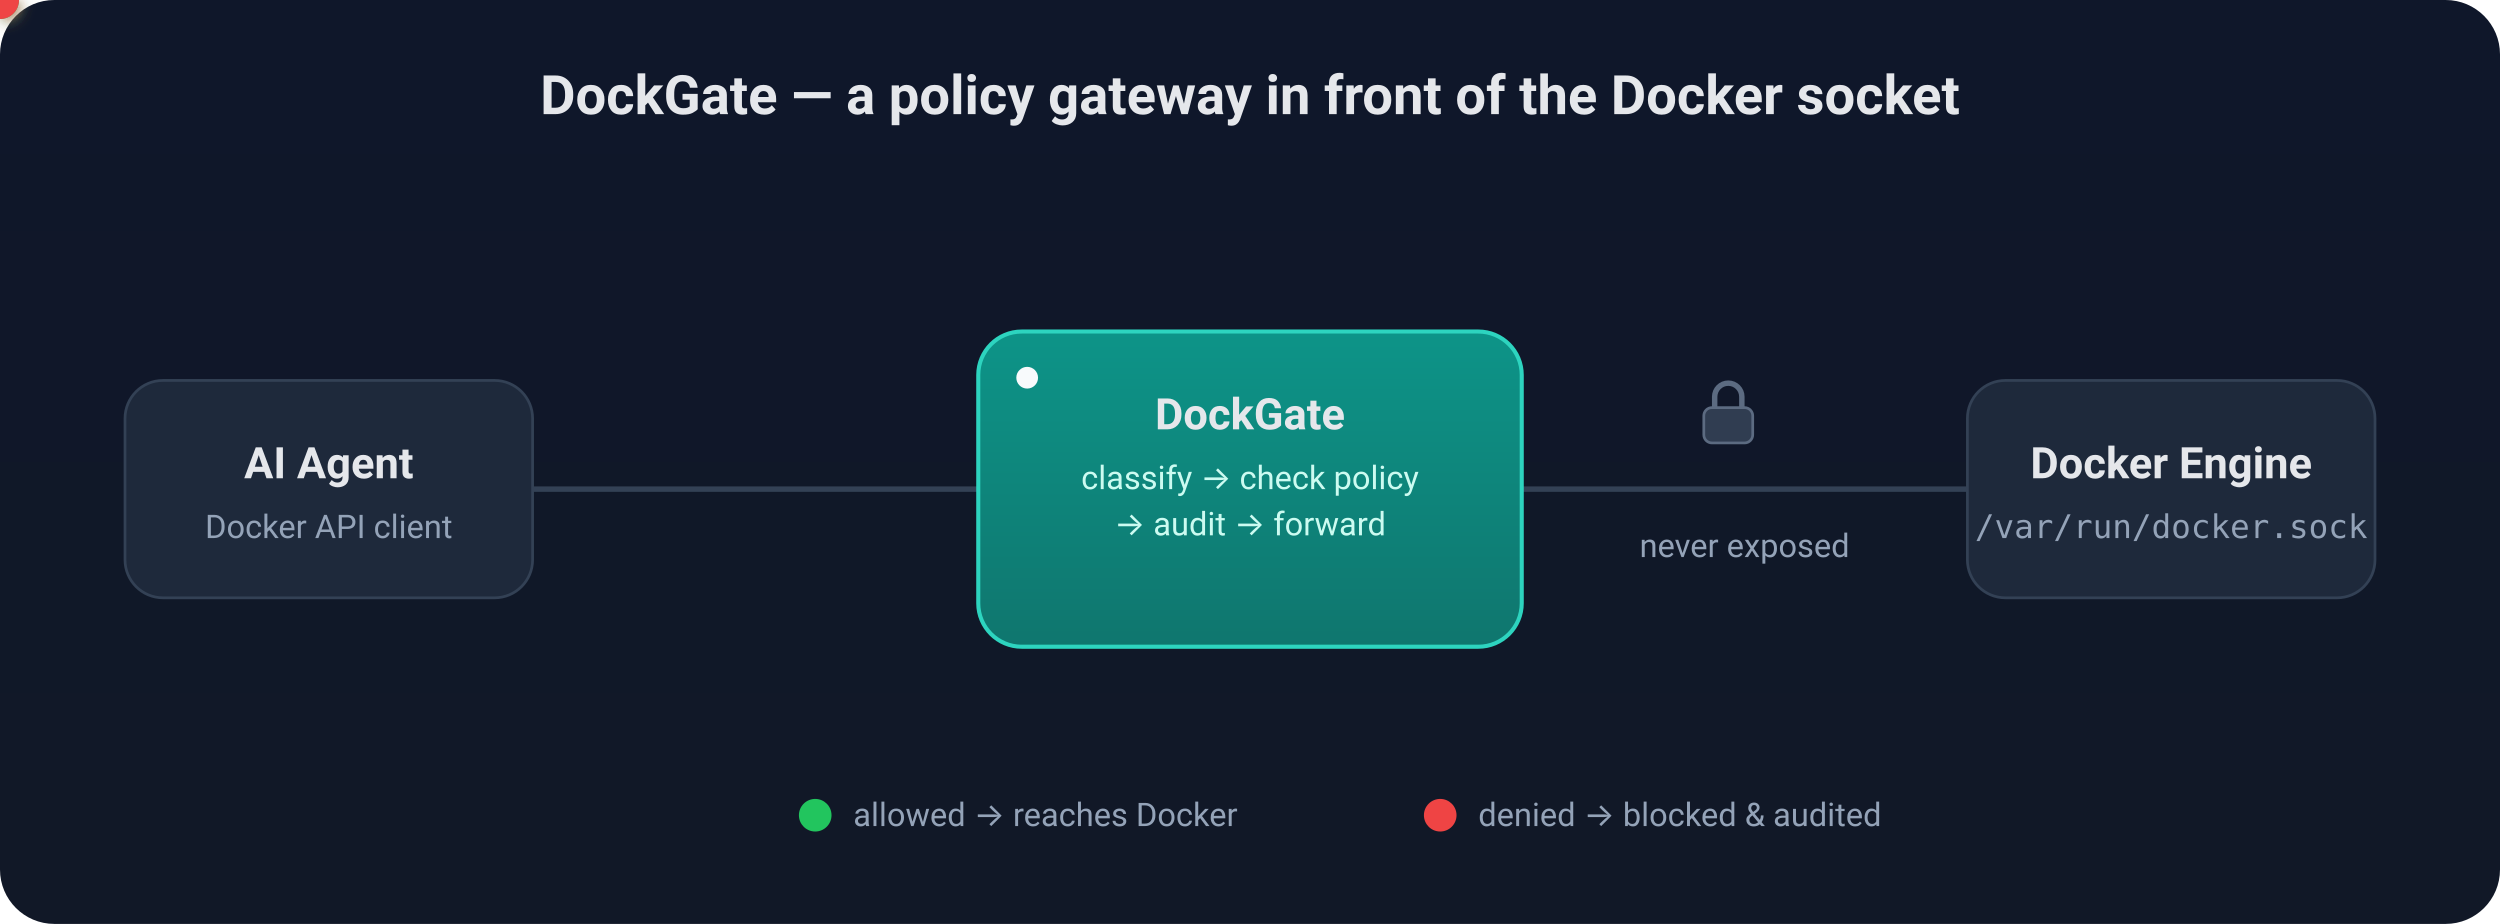
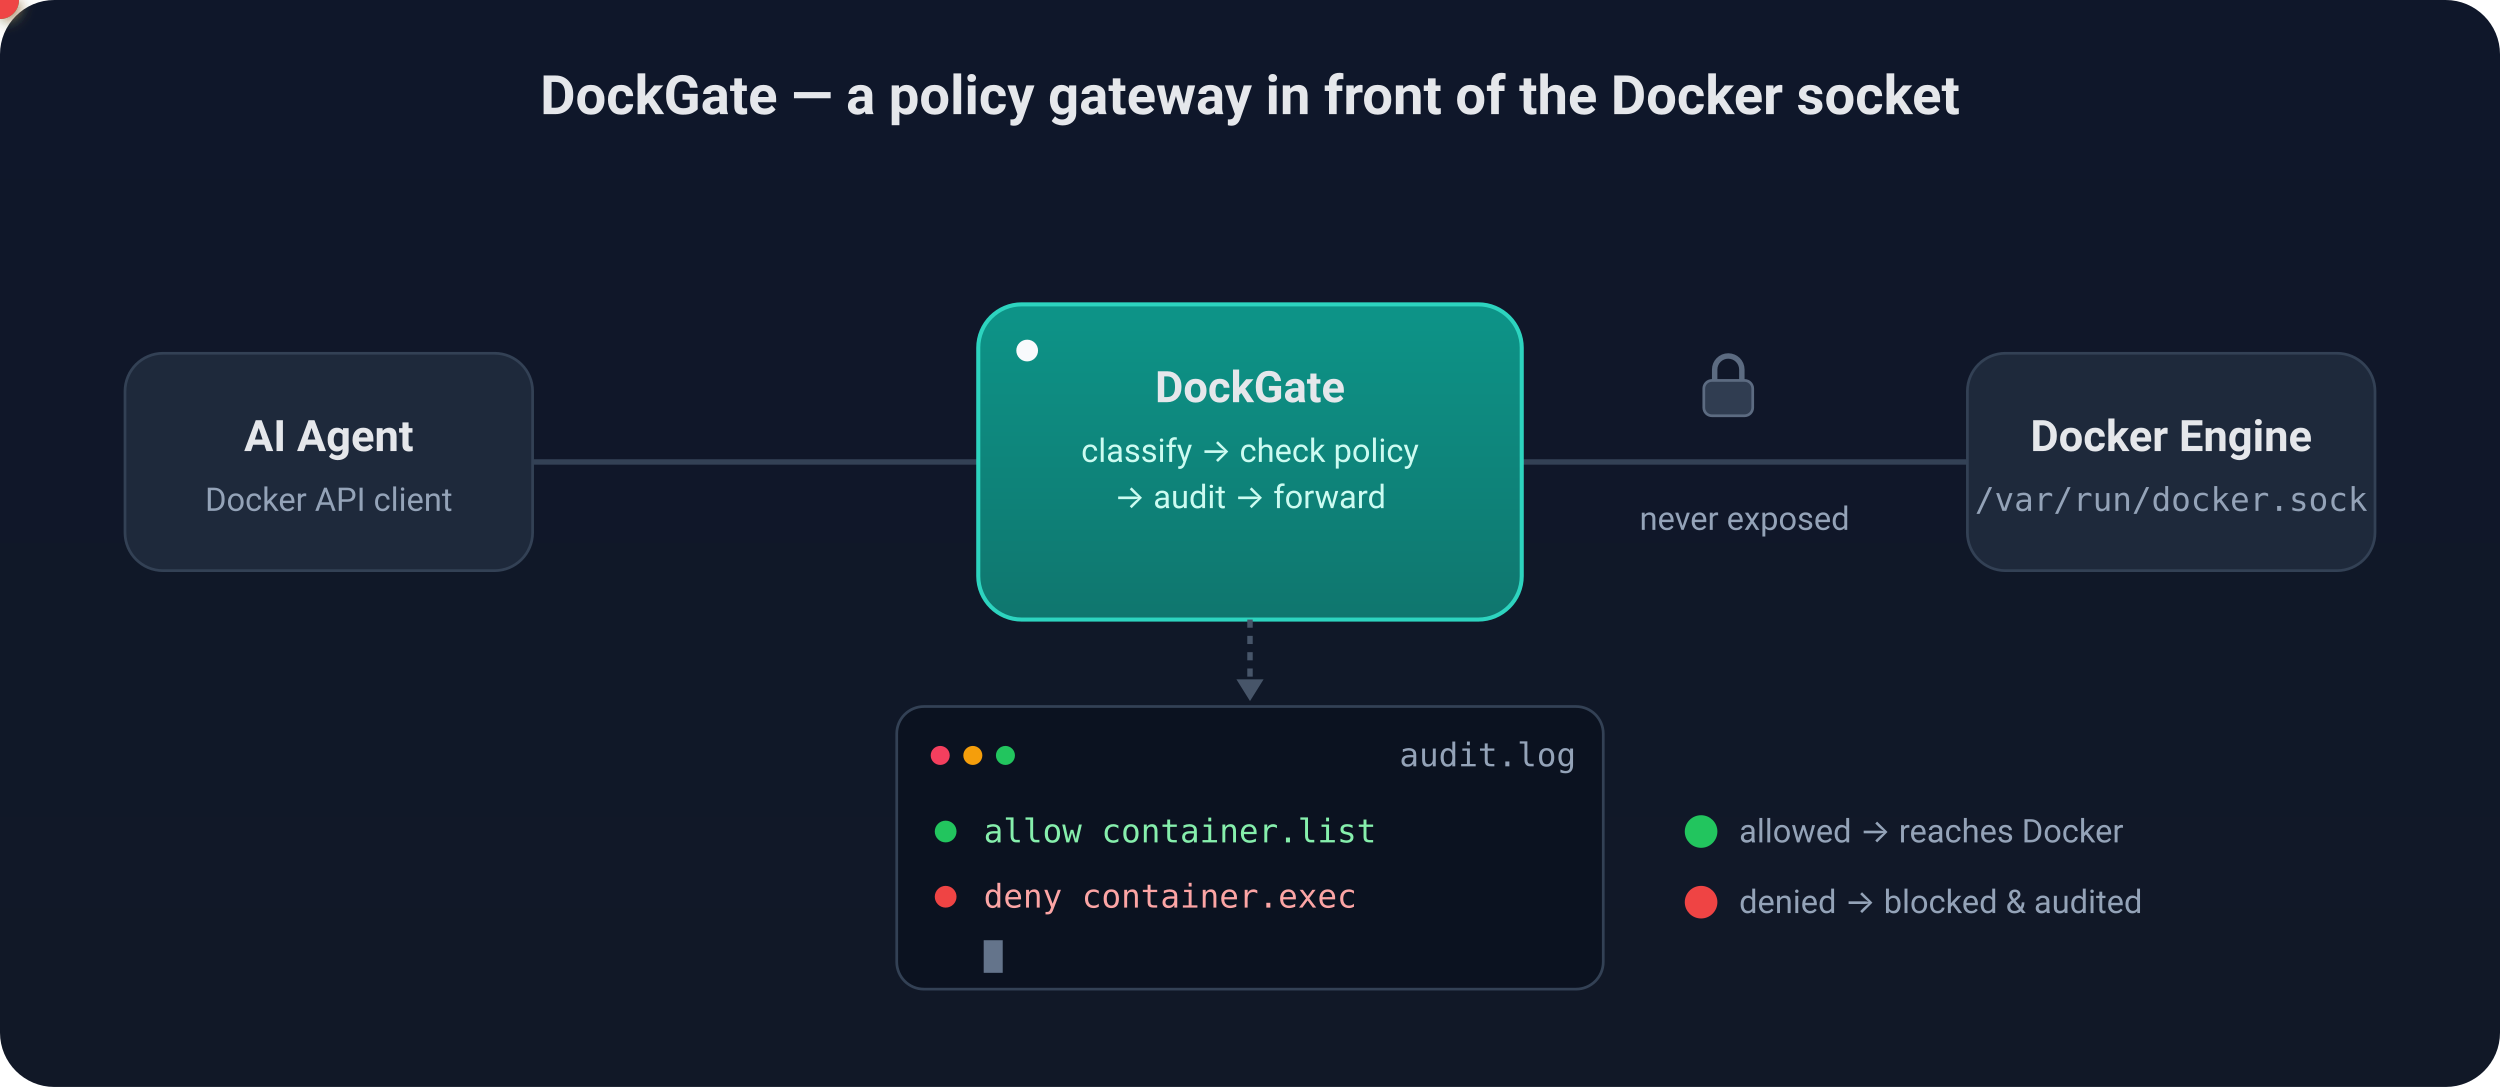
- <svg xmlns="http://www.w3.org/2000/svg" viewBox="0 0 920 340" width="920" height="340" font-family="ui-sans-serif, system-ui, -apple-system, 'Segoe UI', Roboto, sans-serif" role="img" aria-label="Architecture: an AI agent sends Docker requests to DockGate, which checks each against policy and audits it, forwarding only approved requests to the Docker Engine.">
+ <svg xmlns="http://www.w3.org/2000/svg" viewBox="0 0 920 400" width="920" height="400" font-family="ui-sans-serif, system-ui, -apple-system, 'Segoe UI', Roboto, sans-serif" role="img" aria-label="Architecture: an AI agent sends Docker requests to DockGate, which checks each against policy and writes an audit log line, forwarding only approved requests to the Docker Engine.">
  <defs>
    <linearGradient id="bg" x1="0" y1="0" x2="0" y2="1">
      <stop offset="0" stop-color="#0f172a" />
      <stop offset="1" stop-color="#111827" />
    </linearGradient>
    <linearGradient id="gate" x1="0" y1="0" x2="0" y2="1">
      <stop offset="0" stop-color="#0d9488" />
      <stop offset="1" stop-color="#0f766e" />
    </linearGradient>
    <filter id="soft" x="-50%" y="-50%" width="200%" height="200%">
      <feGaussianBlur stdDeviation="3" result="b" />
      <feMerge>
        <feMergeNode in="b" />
        <feMergeNode in="SourceGraphic" />
      </feMerge>
    </filter>
    <style>
-       .card  { rx:14; }
      .title { fill:#e5e7eb; font-weight:700; }
      .sub   { fill:#94a3b8; font-size:12px; }
      .lbl   { fill:#e5e7eb; font-size:16px; font-weight:600; }
      .mono  { font-family: ui-monospace, SFMono-Regular, Menlo, monospace; }
    </style>
  </defs>
-   <rect x="0" y="0" width="920" height="340" rx="20" fill="url(#bg)" />
+   <rect x="0" y="0" width="920" height="400" rx="20" fill="url(#bg)" />
  <text x="460" y="42" text-anchor="middle" class="title" font-size="20">DockGate — a policy gateway in front of the Docker socket</text>
-   <line x1="196" y1="180" x2="360" y2="180" stroke="#334155" stroke-width="2" />
-   <line x1="560" y1="180" x2="724" y2="180" stroke="#334155" stroke-width="2" />
-   <g transform="translate(636,150)" opacity="0.9">
+   <line x1="196" y1="170" x2="360" y2="170" stroke="#334155" stroke-width="2" />
+   <line x1="560" y1="170" x2="724" y2="170" stroke="#334155" stroke-width="2" />
+   <g transform="translate(636,140)" opacity="0.9">
    <rect x="-9" y="0" width="18" height="13" rx="3" fill="#334155" stroke="#64748b" />
    <path d="M -5 0 v -4 a 5 5 0 0 1 10 0 v 4" fill="none" stroke="#64748b" stroke-width="2" />
  </g>
-   <text x="642" y="205" text-anchor="middle" class="sub">never exposed</text>
+   <text x="642" y="195" text-anchor="middle" class="sub">never exposed</text>
  <g>
-     <rect x="46" y="140" width="150" height="80" rx="14" fill="#1e293b" stroke="#334155" />
-     <text x="121" y="176" text-anchor="middle" class="lbl">AI Agent</text>
-     <text x="121" y="198" text-anchor="middle" class="sub">Docker API client</text>
+     <rect x="46" y="130" width="150" height="80" rx="14" fill="#1e293b" stroke="#334155" />
+     <text x="121" y="166" text-anchor="middle" class="lbl">AI Agent</text>
+     <text x="121" y="188" text-anchor="middle" class="sub">Docker API client</text>
  </g>
  <g>
-     <rect x="360" y="122" width="200" height="116" rx="16" fill="url(#gate)" stroke="#2dd4bf" stroke-width="1.5" />
-     <text x="460" y="158" text-anchor="middle" class="lbl" font-size="18">DockGate</text>
-     <text x="460" y="180" text-anchor="middle" fill="#ccfbf1" font-size="12">classify → check policy</text>
-     <text x="460" y="197" text-anchor="middle" fill="#ccfbf1" font-size="12">→ audit → forward</text>
-     <circle cx="378" cy="139" r="4" fill="#f8fafc">
+     <rect x="360" y="112" width="200" height="116" rx="16" fill="url(#gate)" stroke="#2dd4bf" stroke-width="1.5" />
+     <text x="460" y="148" text-anchor="middle" class="lbl" font-size="18">DockGate</text>
+     <text x="460" y="170" text-anchor="middle" fill="#ccfbf1" font-size="12">classify → check policy</text>
+     <text x="460" y="187" text-anchor="middle" fill="#ccfbf1" font-size="12">→ audit → forward</text>
+     <circle cx="378" cy="129" r="4" fill="#f8fafc">
      <animate attributeName="opacity" values="0.2;1;0.2" dur="1.6s" repeatCount="indefinite" />
    </circle>
  </g>
  <g>
-     <rect x="724" y="140" width="150" height="80" rx="14" fill="#1e293b" stroke="#334155" />
-     <text x="799" y="176" text-anchor="middle" class="lbl">Docker Engine</text>
-     <text x="799" y="198" text-anchor="middle" class="sub mono">/var/run/docker.sock</text>
+     <rect x="724" y="130" width="150" height="80" rx="14" fill="#1e293b" stroke="#334155" />
+     <text x="799" y="166" text-anchor="middle" class="lbl">Docker Engine</text>
+     <text x="799" y="188" text-anchor="middle" class="sub mono">/var/run/docker.sock</text>
  </g>
  <circle r="7" fill="#22c55e" filter="url(#soft)">
    <animate attributeName="cx" dur="3.6s" repeatCount="indefinite" keyTimes="0;0.30;0.55;0.92;1" values="196;360;560;724;724" />
-     <animate attributeName="cy" dur="3.6s" repeatCount="indefinite" values="180;180;180;180;180" />
+     <animate attributeName="cy" dur="3.6s" repeatCount="indefinite" values="170;170;170;170;170" />
    <animate attributeName="opacity" dur="3.6s" repeatCount="indefinite" keyTimes="0;0.05;0.9;1" values="0;1;1;0" />
  </circle>
  <circle r="7" fill="#ef4444" filter="url(#soft)">
    <animate attributeName="cx" dur="3.6s" begin="1.8s" repeatCount="indefinite" keyTimes="0;0.32;0.5;0.85;1" values="196;360;360;196;196" />
+     <animate attributeName="cy" dur="3.6s" begin="1.8s" repeatCount="indefinite" values="170;170;170;170;170" />
    <animate attributeName="opacity" dur="3.6s" begin="1.8s" repeatCount="indefinite" keyTimes="0;0.05;0.82;0.95;1" values="0;1;1;0;0" />
  </circle>
-   <g transform="translate(360,180)">
+   <g transform="translate(360,170)">
    <circle r="13" fill="none" stroke="#ef4444" stroke-width="2.5" opacity="0">
      <animate attributeName="opacity" dur="3.6s" begin="1.8s" repeatCount="indefinite" keyTimes="0;0.34;0.36;0.5;0.52;1" values="0;0;1;1;0;0" />
      <animate attributeName="r" dur="3.6s" begin="1.8s" repeatCount="indefinite" keyTimes="0;0.34;0.5;1" values="9;9;16;16" />
    </circle>
    <path d="M -5 -5 L 5 5 M 5 -5 L -5 5" stroke="#ef4444" stroke-width="2.5" opacity="0">
      <animate attributeName="opacity" dur="3.6s" begin="1.8s" repeatCount="indefinite" keyTimes="0;0.34;0.36;0.5;0.52;1" values="0;0;1;1;0;0" />
    </path>
  </g>
-   <g transform="translate(300,300)">
+   <line x1="460" y1="228" x2="460" y2="250" stroke="#475569" stroke-width="2" stroke-dasharray="3 3" />
+   <path d="M 455 250 L 465 250 L 460 258 Z" fill="#475569" />
+   <g>
+     <rect x="330" y="260" width="260" height="104" rx="10" fill="#0b1220" stroke="#334155" />
+     <circle cx="346" cy="278" r="3.5" fill="#f43f5e" />
+     <circle cx="358" cy="278" r="3.5" fill="#f59e0b" />
+     <circle cx="370" cy="278" r="3.5" fill="#22c55e" />
+     <text x="580" y="282" text-anchor="end" class="sub mono" font-size="11">audit.log</text>
+     <g class="mono" font-size="12">
+       <circle cx="348" cy="306" r="4" fill="#22c55e">
+         <animate attributeName="opacity" dur="3.6s" repeatCount="indefinite" keyTimes="0;0.5;0.55;1" values="0;0;1;1" />
+       </circle>
+       <text x="362" y="310" fill="#86efac">
+         allow  container.list
+         <animate attributeName="opacity" dur="3.6s" repeatCount="indefinite" keyTimes="0;0.5;0.55;1" values="0;0;1;1" />
+       </text>
+     </g>
+     <g class="mono" font-size="12">
+       <circle cx="348" cy="330" r="4" fill="#ef4444">
+         <animate attributeName="opacity" dur="3.6s" begin="1.8s" repeatCount="indefinite" keyTimes="0;0.5;0.55;1" values="0;0;1;1" />
+       </circle>
+       <text x="362" y="334" fill="#fca5a5">
+         deny   container.exec
+         <animate attributeName="opacity" dur="3.6s" begin="1.8s" repeatCount="indefinite" keyTimes="0;0.5;0.55;1" values="0;0;1;1" />
+       </text>
+     </g>
+     <rect x="362" y="346" width="7" height="12" fill="#64748b">
+       <animate attributeName="opacity" values="0;1;0" dur="1s" repeatCount="indefinite" />
+     </rect>
+   </g>
+   <g transform="translate(626,306)">
    <circle cx="0" cy="0" r="6" fill="#22c55e" />
    <text x="14" y="4" class="sub" font-size="13">allowed → reaches Docker</text>
-     <circle cx="230" cy="0" r="6" fill="#ef4444" />
-     <text x="244" y="4" class="sub" font-size="13">denied → blocked &amp; audited</text>
+     <circle cx="0" cy="26" r="6" fill="#ef4444" />
+     <text x="14" y="30" class="sub" font-size="13">denied → blocked &amp; audited</text>
  </g>
</svg>
